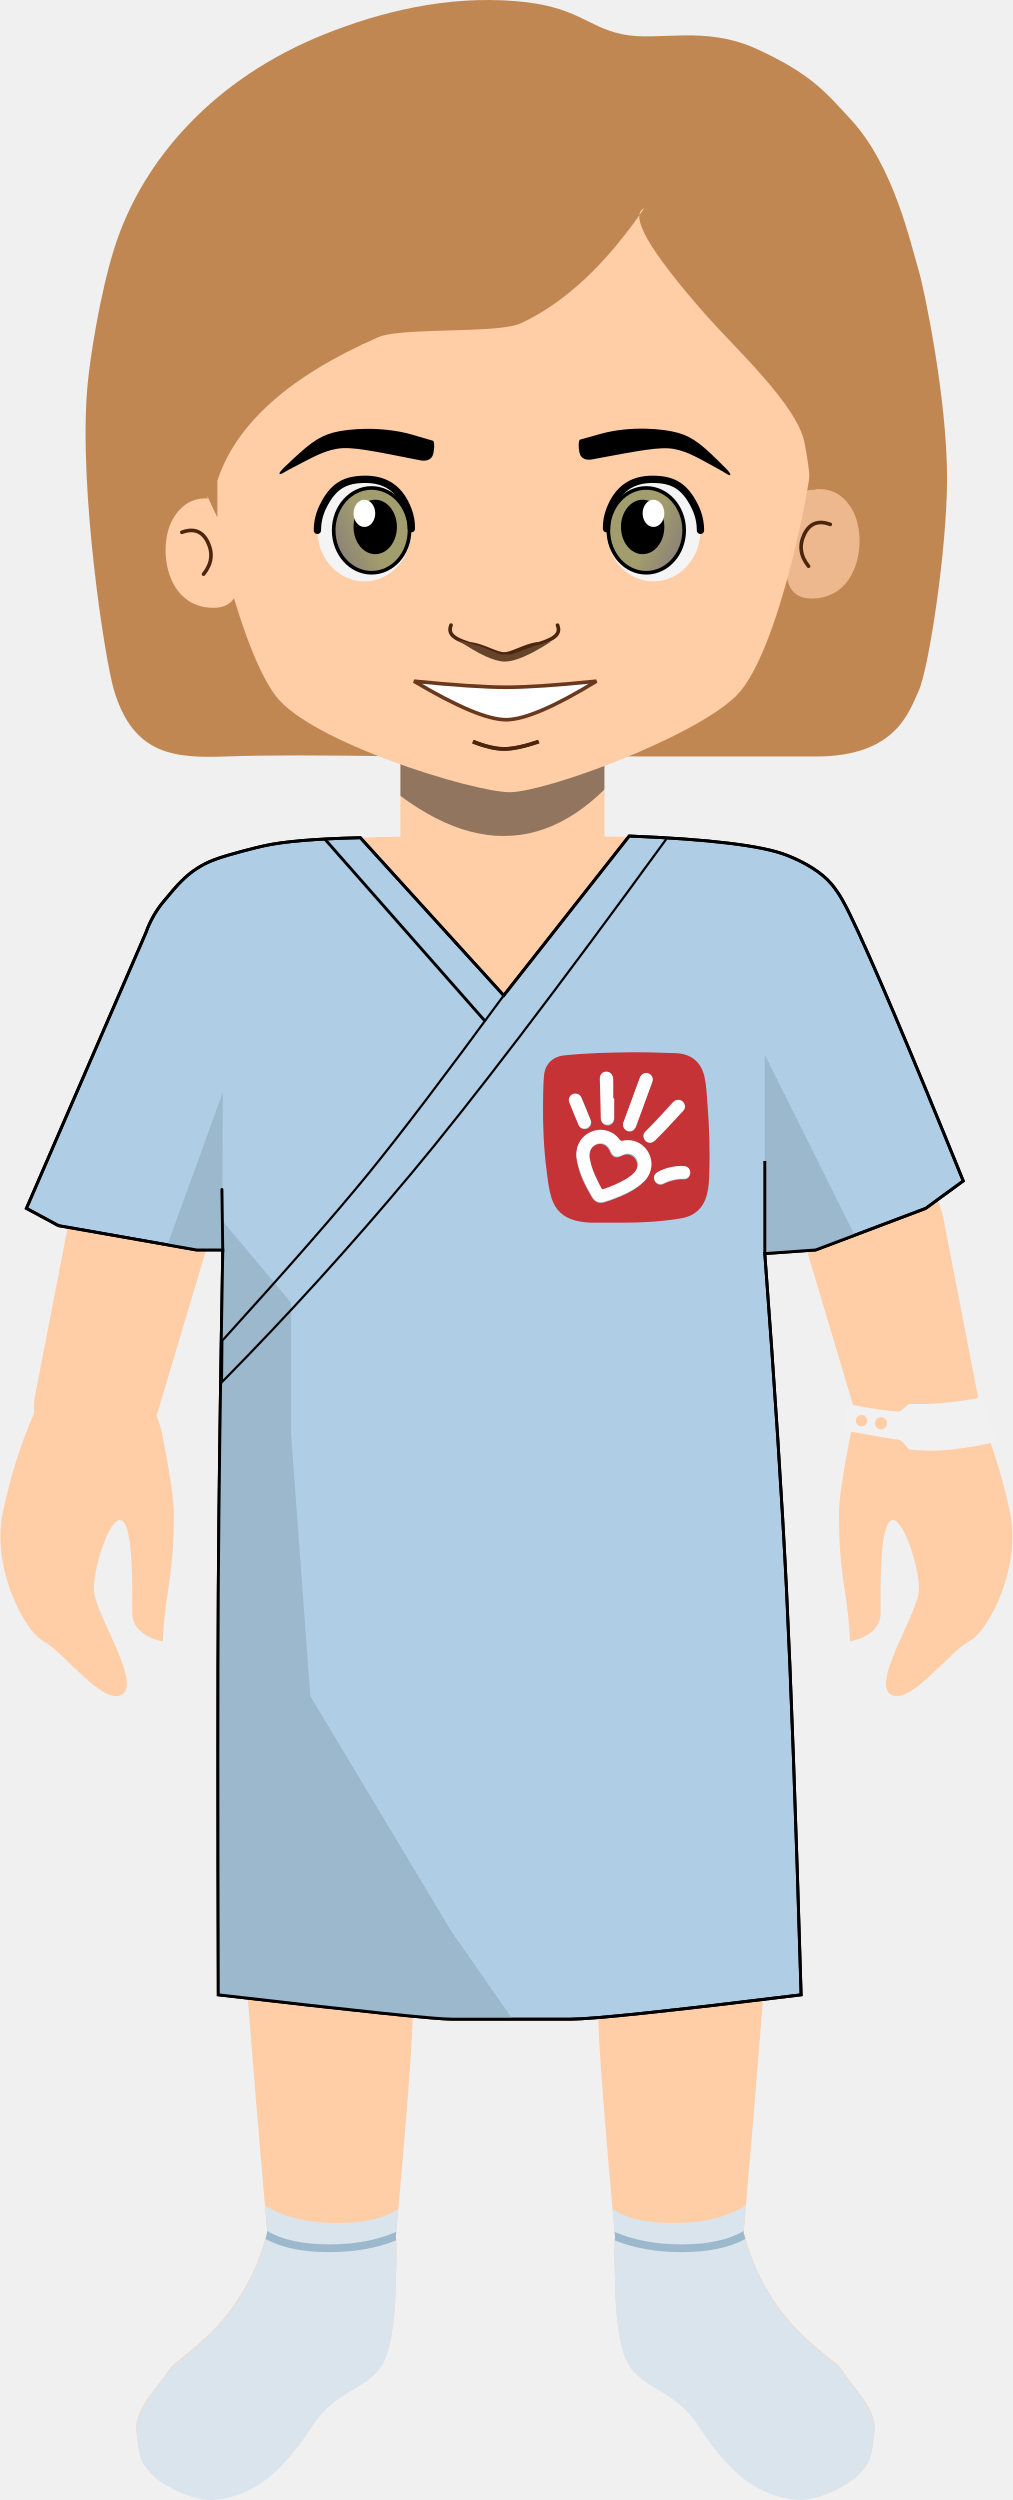
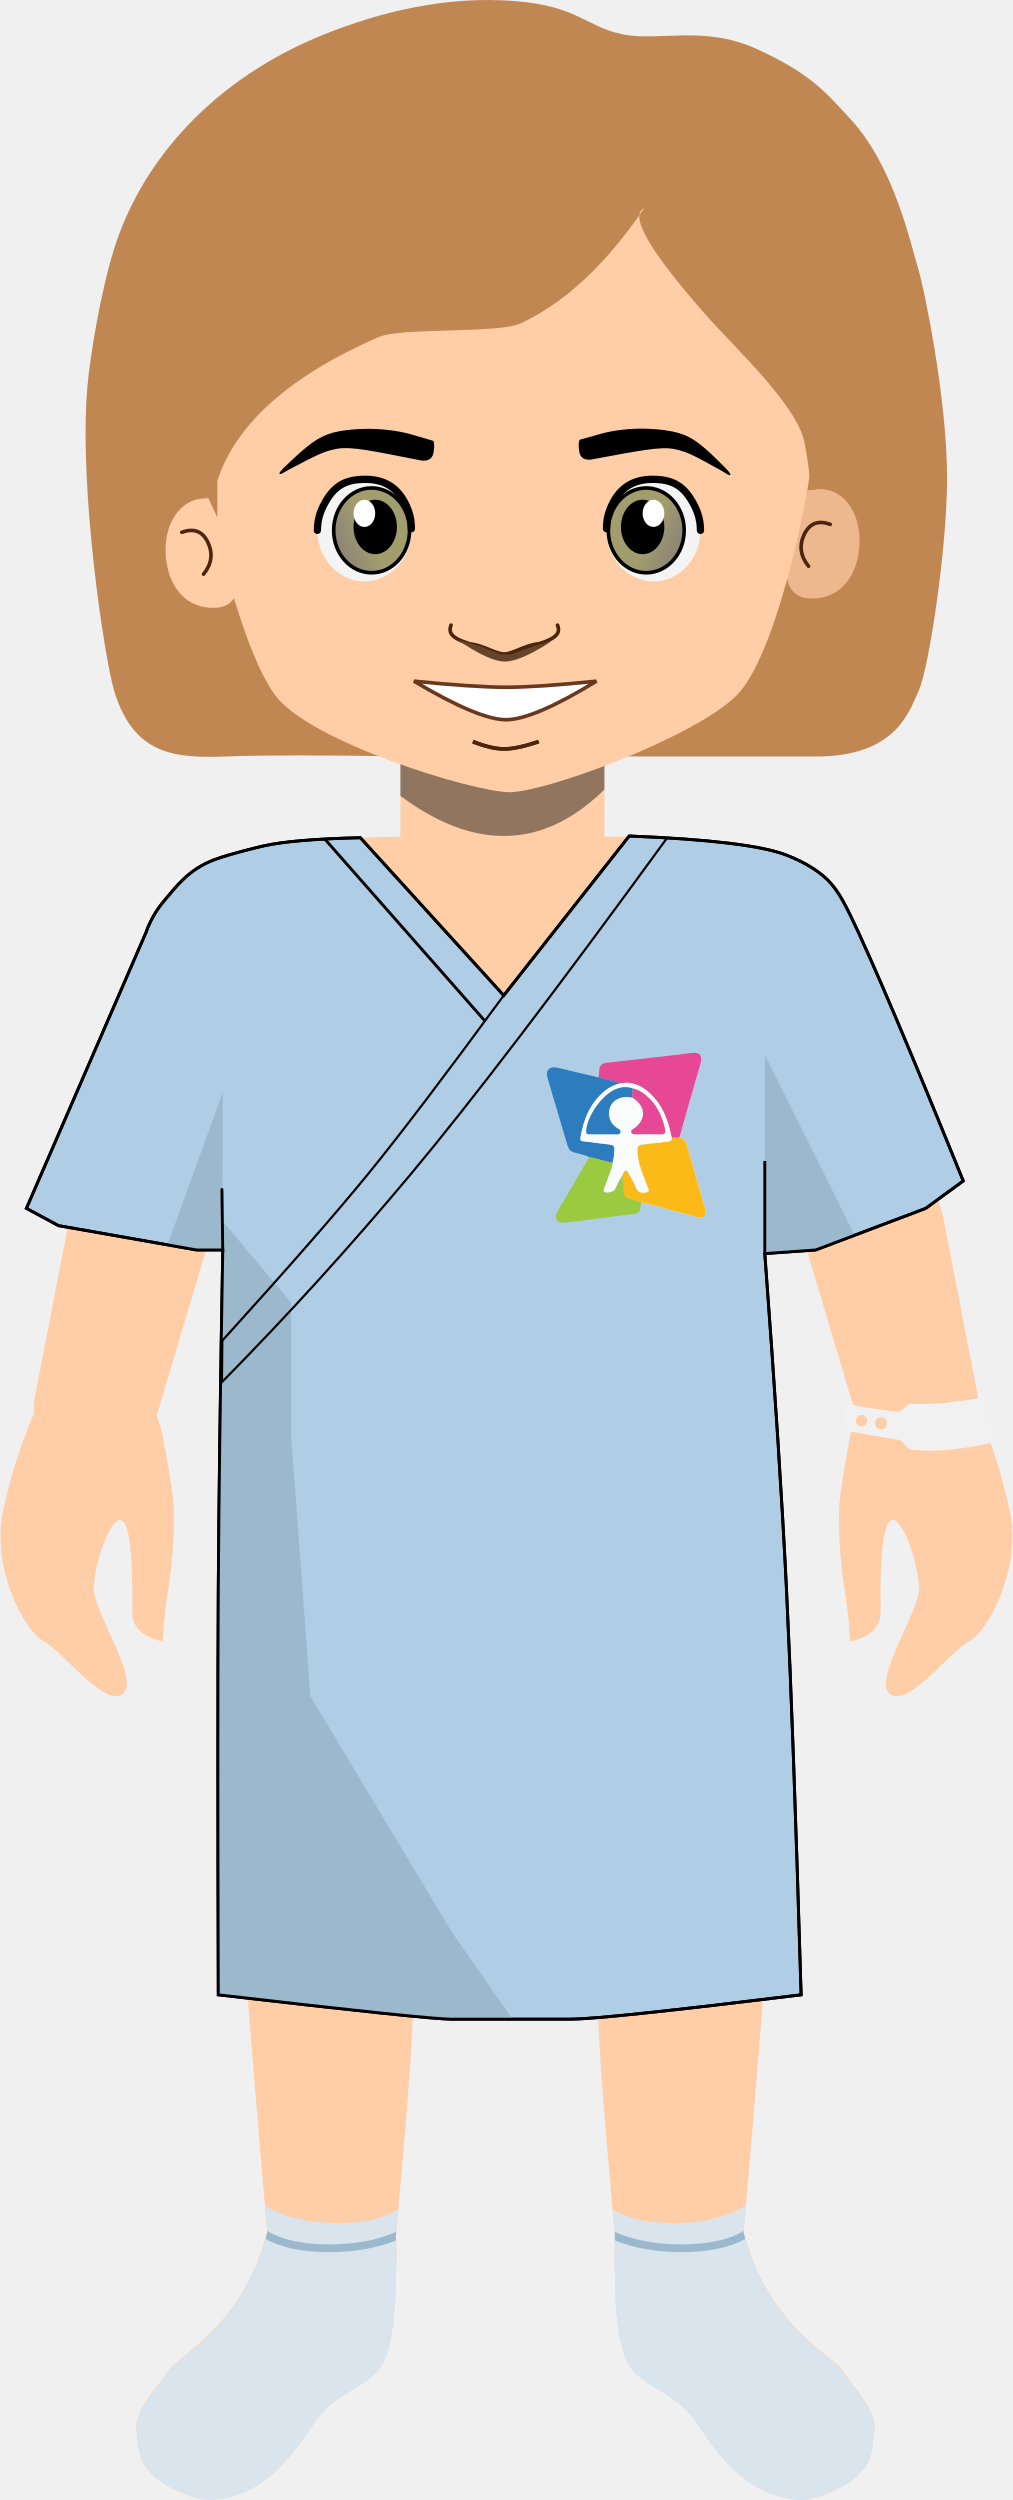
<svg xmlns="http://www.w3.org/2000/svg" xmlns:xlink="http://www.w3.org/1999/xlink" width="784px" height="1936px" viewBox="0 0 784 1936" version="1.1">
  <defs>
    <path d="M0,0 L157.973,0 L157.973,129.839 C130.214,155.295 103.682,168.023 78.377,168.023 C53.072,168.023 26.947,155.295 0,129.839 L0,0 Z" id="path-1" />
    <linearGradient x1="101.93%" y1="89.585%" x2="50%" y2="64.002%" id="linearGradient-3">
      <stop stop-color="#877A7A" offset="0%" />
      <stop stop-color="#A19D6D" offset="100%" />
    </linearGradient>
    <path d="M258.598,1.32 L369.627,123.476 L466.799,0 C529.049,2.471 569.665,7.405 588.648,14.8 C602.662,20.26 615.773,28.035 623.574,37.344 C629.986,44.995 634.569,54.231 638.003,61.294 C654.103,94.411 683.262,163.011 725.48,267.096 L696.412,288.343 L611.216,320.551 L571.809,323.364 C579.622,427.687 585.235,514.676 588.648,584.331 C592.061,653.987 595.822,758.334 599.932,897.372 C497.709,909.94 438.303,916.224 421.711,916.224 C396.824,916.224 347.592,916.224 329.122,916.224 C316.808,916.224 256.628,909.94 148.582,897.372 C148.167,757.511 148.167,653.164 148.582,584.331 C148.997,515.499 150.157,427.572 152.061,320.551 L131.656,320.551 L24.832,301.724 L0,288.343 L92.52,74.864 C95.786,65.645 100.529,57.377 106.751,50.059 C116.085,39.084 125.395,25.925 145.654,18.288 C157,14.011 179.881,8.51 183.676,7.658 C199.039,4.21 224.013,2.097 258.598,1.32 Z" id="path-4" />
    <path d="M152.061,198.556 L151.732,297.863 L205.001,361.47 L205.001,463.41 L219.867,666.08 L329.122,848.292 L376.482,916.224 L329.122,916.224 C316.808,916.224 256.628,909.94 148.582,897.372 C148.378,828.84 148.275,768.835 148.271,717.357 L148.271,711.096 C148.275,660.314 148.378,618.059 148.582,584.331 C148.997,515.499 150.157,427.572 152.061,320.551 L131.656,320.551 L109.217,316.596 L152.061,198.556 Z" id="path-6" />
    <path d="M571.809,169.339 L641.396,309.141 L611.216,320.551 L571.809,323.364 L571.809,169.339 Z" id="path-8" />
    <path d="M258.598,1.32 L369.627,123.476 L466.799,1.82651281e-13 C529.049,2.471 569.665,7.405 588.648,14.8 C602.662,20.26 615.773,28.035 623.574,37.344 C629.986,44.995 634.569,54.231 638.003,61.294 C654.103,94.411 683.262,163.011 725.48,267.096 L696.412,288.343 L611.216,320.551 L571.809,323.364 C579.622,427.687 585.235,514.676 588.648,584.331 C592.061,653.987 595.822,758.334 599.932,897.372 C497.709,909.94 438.303,916.224 421.711,916.224 C396.824,916.224 347.592,916.224 329.122,916.224 C316.808,916.224 256.628,909.94 148.582,897.372 C148.167,757.511 148.167,653.164 148.582,584.331 C148.997,515.499 150.157,427.572 152.061,320.551 L131.656,320.551 L24.832,301.724 L-4.564127e-14,288.343 L92.52,74.864 C95.786,65.645 100.529,57.377 106.751,50.059 C116.085,39.084 125.395,25.925 145.654,18.288 C157,14.011 179.881,8.51 183.676,7.658 C199.039,4.21 224.013,2.097 258.598,1.32 Z" id="path-10" />
  </defs>
  <g id="Teammates_Atlanta_Characters_Child2_BodyFull_Sensory_Hearing_Neutral" stroke="none" stroke-width="1" fill="none" fill-rule="evenodd">
    <g id="Child_6-Copy-2" transform="translate(-94, 0)">
      <g id="Body" transform="translate(94.3406, 0)">
        <g id="Neck" transform="translate(309.7419, 568.3304)">
          <mask id="mask-2" fill="white">
            <use xlink:href="#path-1" />
          </mask>
          <use id="Rectangle" fill="#FFCDA6" xlink:href="#path-1" />
          <path d="M-31.03,-33.871 L172.077,-33.871 L175.271,23.859 C145.821,60.676 114.078,79.084 80.042,79.084 C46.007,79.084 9.923,60.676 -28.209,23.859 L-31.03,-33.871 Z" id="Rectangle" fill="#000000" opacity="0.43" style="mix-blend-mode: multiply;" mask="url(#mask-2)" />
        </g>
        <g id="Head" transform="translate(65.93506, 0)">
          <g>
            <path d="M332.846,0.856 C279.062,-3.5 227.973,9.335 185.12,26.482 C99.92,60.574 43.797,123.373 22.114,192.683 C11.284,227.302 3.284,277.136 1.31,300.611 C-5.296,379.181 14.865,510.967 22.114,534.903 C37.31,585.076 69.255,587.339 110.214,585.773 C137.521,584.729 183.011,584.729 246.686,585.773 L299.937,216.332 L325.234,169.562 L458.772,236.768 L402.382,585.773 C488.314,585.834 542.756,585.853 565.709,585.831 C627.323,585.773 637.502,551.71 645.182,534.903 C652.863,518.096 667.139,425.461 667.139,370.169 C667.132,307.965 649.018,222.108 645.182,209.552 C639.167,189.865 626.358,129.351 593.019,92.997 C572.799,70.948 561.532,57.184 520.21,38.14 C478.888,19.095 443.818,32.468 415.406,26.482 C387.718,20.65 381.011,4.757 332.846,0.856 Z" id="Hair" fill="#C08752" />
            <g transform="translate(61.95958, 130.24)">
              <g id="Ear_L" transform="translate(0, 255.6916)">
                <path d="M41.255,1.273 C25.099,-2.636 13.127,2.458 5.337,16.556 C-6.347,37.703 -0.159,84.763 37.037,84.763 C61.834,84.763 63.24,56.933 41.255,1.273 Z" id="Path-2" fill="#FFCDA6" />
                <path d="M18.345,58.694 C12.02,50.844 10.909,42.626 15.014,34.039 C19.119,25.452 25.833,22.865 35.158,26.28" id="Path-8-Copy" stroke="#4C250F" stroke-width="2.822" stroke-linecap="round" transform="translate(23.87469, 41.75826) scale(-1, 1) translate(-23.87469, -41.75826) " />
              </g>
              <g id="Ear_R" transform="translate(480.6477, 248.4973)">
                <path d="M41.255,1.273 C25.099,-2.636 13.127,2.458 5.337,16.556 C-6.347,37.703 -0.159,84.763 37.037,84.763 C61.834,84.763 63.24,56.933 41.255,1.273 Z" id="Path-2-Copy" fill="#EDB88E" transform="translate(28.37628, 42.38165) scale(-1, 1) translate(-28.37628, -42.38165) " />
                <path d="M17.256,59.754 C10.931,51.904 9.821,43.686 13.926,35.099 C18.03,26.512 24.745,23.925 34.07,27.34" id="Path-8" stroke="#4C250F" stroke-width="2.822" stroke-linecap="round" />
              </g>
              <g transform="translate(25.61771, 0)" fill="#FFCDA6" id="Path">
                <path d="M2.228,233.716 C22.403,326.359 41.532,384.665 59.615,408.634 C86.739,444.587 212.93,483.252 240.809,483.252 C268.689,483.252 383.226,441.041 416.244,408.634 C449.261,376.227 476.302,237.539 476.302,209.543 C476.302,181.546 479.402,0 228.42,0 C61.099,0 -14.298,77.905 2.228,233.716 Z" />
              </g>
            </g>
            <path d="M102.038,400.777 L102.038,372.309 C116.388,328.225 157.944,291.157 226.707,261.106 C237.877,256.225 271.092,256.478 298.829,255.349 C315.533,254.669 330.25,253.487 336.971,250.382 C370.855,234.726 402.759,204.994 432.682,161.185 C420.774,166.511 436.2,193.566 478.962,242.352 C502.563,269.278 551.25,313.641 556.796,343.076 C560.952,365.132 561.821,377.167 559.401,379.181 L565.126,379.181 L593.019,316.023 L478.962,110.764 L165.809,83.927 L77.379,225.127 L66.288,324.236 L102.038,400.777 Z" id="BANGS" fill="#C08752" />
          </g>
          <g id="LowerLip" transform="translate(299.7978, 574.4051)" stroke="#4C250F" stroke-width="2.824">
            <path d="M0,0 C9.517,3.763 17.559,5.645 24.127,5.645 C30.695,5.645 39.596,3.763 50.829,0" id="Path-4" />
          </g>
          <g id="Expressions" transform="translate(140.354, 307.0543)">
            <g id="Expression_Neutral" transform="translate(5.593686, 13.80944)">
              <g id="Mouth" transform="translate(108.3644, 206.641)" stroke-width="2.822">
                <path d="M0,0 C31.626,3.134 55.394,4.701 71.302,4.701 C87.21,4.701 110.537,3.134 141.283,0 C108.734,19.901 85.407,29.851 71.302,29.851 C57.197,29.851 33.43,19.901 0,0 Z" id="Path-3" stroke="#69381D" fill="#FFFFFF" />
                <g id="Path-11" transform="translate(45.91345, 46.78303)" stroke="#4C250F">
                  <path d="M0,0 C9.507,3.763 17.541,5.644 24.102,5.644 C30.664,5.644 39.555,3.763 50.777,0" id="Path-4" />
                </g>
              </g>
              <g id="Eyes" transform="translate(33.57516, 50.3286)">
                <g id="Eye_R" transform="translate(223.8758, 0)">
                  <g id="Group-2">
                    <ellipse id="Oval" fill="#F4F4F4" cx="36.38" cy="39.516" rx="36.38" ry="39.516" />
                    <ellipse id="Oval" stroke="#000000" stroke-width="2.826" fill="url(#linearGradient-3)" cx="30.783" cy="39.516" rx="29.37" ry="32.834" />
                    <ellipse id="Oval" fill="#000000" cx="27.984" cy="36.882" rx="16.791" ry="21.075" />
                    <ellipse id="Oval" fill="#FFFFFF" cx="36.38" cy="26.344" rx="8.395" ry="10.538" />
                  </g>
                  <path d="M0.007,38.221 C-0.085,33.301 0.74,28.519 2.482,23.873 C8.635,7.456 19.717,0 35.552,0 C51.387,0 60.513,5.025 68.421,21.017 C71.314,26.866 72.76,33.032 72.76,39.516" id="Path-17" stroke="#000000" stroke-width="5.652" stroke-linecap="round" />
                </g>
                <g id="Eye_L" transform="translate(36.37982, 39.51629) scale(-1, 1) translate(-36.37982, -39.51629) ">
                  <g id="Group-2">
                    <ellipse id="Oval" fill="#F4F4F4" cx="36.38" cy="39.516" rx="36.38" ry="39.516" />
                    <ellipse id="Oval" stroke="#000000" stroke-width="2.826" fill="url(#linearGradient-3)" cx="30.783" cy="39.516" rx="29.37" ry="32.834" />
                    <ellipse id="Oval" fill="#000000" cx="27.984" cy="36.882" rx="16.791" ry="21.075" />
                    <ellipse id="Oval" fill="#FFFFFF" cx="36.38" cy="26.344" rx="8.395" ry="10.538" />
                  </g>
                  <path d="M0.007,38.221 C-0.085,33.301 0.74,28.519 2.482,23.873 C8.635,7.456 19.717,0 35.552,0 C51.387,0 60.513,5.025 68.421,21.017 C71.314,26.866 72.76,33.032 72.76,39.516" id="Path-17" stroke="#000000" stroke-width="5.652" stroke-linecap="round" />
                </g>
              </g>
              <g id="Eyebrows" fill="#000000">
                <g id="Brow-L" transform="translate(62.9978, 28.13665) rotate(-10) translate(-62.9978, -28.13665) translate(2.024305, 11.13663)">
                  <path d="M0.234,19.991 C-0.347,21.899 0.155,24.958 1.742,29.167 C4.123,35.481 9.899,34.208 12.916,33.04 C47.278,19.736 63.42,13.084 74.724,13.084 C86.322,13.084 94.531,16.364 115.054,22.78 C117.849,23.653 120.922,25.33 121.797,24.616 C122.672,23.901 119.538,21.54 117.223,19.991 C96.728,6.281 87.951,1.328 75.433,0.224 C62.915,-0.88 37.603,1.963 16.779,11.82 C14.999,12.663 9.484,15.386 0.234,19.991 Z" id="Path-5-Copy-3" transform="translate(60.9735, 17.00002) scale(-1, 1) translate(-60.9735, -17.00002) " />
                </g>
                <g id="Brow-R" transform="translate(295.8966, 28.13665) rotate(11) translate(-295.8966, -28.13665) translate(235.9226, 11.13663)">
                  <path d="M0.23,19.991 C-0.342,21.899 0.153,24.958 1.714,29.167 C4.055,35.481 9.737,34.208 12.704,33.04 C46.502,19.736 62.38,13.084 73.499,13.084 C84.906,13.084 92.982,16.364 113.168,22.78 C115.917,23.653 118.94,25.33 119.8,24.616 C120.661,23.901 117.579,21.54 115.301,19.991 C95.142,6.281 86.509,1.328 74.196,0.224 C61.883,-0.88 36.987,1.963 16.504,11.82 C14.753,12.663 9.328,15.386 0.23,19.991 Z" id="Path-5-Copy-3" />
                </g>
              </g>
            </g>
          </g>
          <g id="Nose" transform="translate(282.2654, 484.096)">
            <path d="M0.755,0 C-2.471,7.903 4.762,11.622 20.149,15.932 C25.312,17.378 32.59,22.379 40.519,22.577 C47.808,22.76 57.69,15.795 67.163,14.671" id="Path-6" stroke="#4C250F" stroke-width="2.826" stroke-linecap="round" />
            <path d="M17.547,0 C14.314,7.903 21.564,11.622 36.985,15.932 C42.159,17.378 49.453,22.378 57.4,22.577 C64.705,22.76 74.459,15.915 83.953,14.791" id="Path-6-Copy" stroke="#4C250F" stroke-width="2.826" stroke-linecap="round" transform="translate(50.37205, 11.29037) scale(-1, 1) translate(-50.37205, -11.29037) " />
            <path d="M5.597,11.29 C22.122,22.581 34.379,28.226 42.366,28.226 C50.352,28.226 62.349,23.025 78.357,12.624 L65.586,15.98 L47.249,22.697 L39.266,22.697 L22.145,15.98 L5.597,11.29 Z" id="Path-9" fill="#664429" />
          </g>
        </g>
        <g transform="translate(0, 647.3626)">
          <g transform="translate(138.1371, 0)" fill="#FFCDA6" id="Combined-Shape">
            <path d="M258.581,0 C353.697,0.078 377.976,1.421 402.311,3.551 L404.101,3.709 C408.58,4.107 413.121,4.532 418.162,4.979 C452.107,7.994 474.213,14.761 485.346,20.896 C520.119,40.06 511.226,92.832 491.677,138.931 C472.128,185.029 454.546,185.029 454.546,210.364 L454.546,376.52 C454.546,407.33 458.295,471.477 465.793,568.96 L466.021,571.924 C467.79,594.843 452.061,615.434 429.483,619.754 C350.95,634.78 293.982,642.844 258.579,643.944 L258.581,644.073 L258.303,644.074 C257.051,644.074 255.766,644.064 254.448,644.042 C253.127,644.064 251.843,644.074 250.591,644.074 L250.313,644.073 L250.315,643.944 C214.912,642.844 157.944,634.78 79.411,619.754 C56.833,615.434 41.103,594.843 42.872,571.924 L43.101,568.96 C50.598,471.477 54.347,407.33 54.347,376.52 L54.347,210.364 C54.347,185.029 36.766,185.029 17.217,138.931 C-2.333,92.832 -11.225,40.06 23.548,20.896 C34.681,14.761 56.787,7.994 90.732,4.979 C123.878,2.035 135.39,0.093 250.306,0.004 L258.581,0 Z" />
          </g>
          <g id="Leg-R" transform="translate(422.125, 406.4536)" fill="#FFCDA6">
            <path d="M170.757,31.954 C172.945,52.887 187.525,164.701 186.593,195.717 C184.585,262.573 179.068,354.994 170.044,472.981 C169.777,457.913 161.758,509.823 115.008,509.823 C83.287,509.823 60.342,491.505 46.172,454.871 L46.524,455.771 L46.564,455.592 C48.288,447.854 49.409,440.275 48.148,428.121 C46.146,408.829 41.35,373.598 33.76,322.43 L0.474,93.64 C-2.772,71.335 10.927,50.052 32.574,43.77 L129.999,15.493 C137.043,13.446 143.484,9.716 148.76,4.62 C160.35,-6.56 167.682,2.551 170.757,31.954 Z" id="Combined-Shape" />
            <path d="M117.025,406.493 C163.839,406.493 169.864,454.465 170.046,472.967 C165.133,537.19 159.181,608.993 152.19,688.373 C150.341,709.362 134.223,726.283 113.348,729.149 L104.194,730.406 C80.458,733.665 58.574,717.065 55.315,693.329 C55.23,692.711 55.158,692.09 55.1,691.469 C45.468,588.504 40.652,525.027 40.652,501.036 C40.652,475.285 44.798,464.531 47.134,452.912 C62.656,421.966 85.953,406.493 117.025,406.493 Z" id="Combined-Shape" />
            <path d="M49.765,729.397 C51.436,744.159 57.779,774.23 66.317,786.386 C79.906,805.736 105.126,802.241 126.702,828.09 C161.832,870.179 186.479,875.617 206.985,875.792 C227.49,875.966 249.554,856.692 252.366,853.206 C262.519,840.624 262.74,837.907 262.562,815.615 C262.428,798.769 240.676,783.271 233.363,773.879 C228.316,767.399 225.728,767.899 206.018,754.56 C176.433,734.537 155.164,707.246 142.211,672.685 C141.529,670.866 138.916,630.557 83.659,642.188 C57.042,647.79 45.629,671.169 44.913,689.884 C44.511,700.404 49.14,723.883 49.765,729.397 Z" id="Path-9-Copy-2" transform="translate(153.7415, 757.9382) rotate(7) translate(-153.7415, -757.9382) " />
          </g>
          <g id="Leg-L" transform="translate(221.9354, 850.5455) scale(-1, 1) translate(-221.9354, -850.5455) translate(83.86837, 406.4536)" fill="#FFCDA6">
            <path d="M170.757,31.954 C172.945,52.887 187.525,164.701 186.593,195.717 C184.585,262.573 179.068,354.994 170.044,472.981 C169.777,457.913 161.758,509.823 115.008,509.823 C83.287,509.823 60.342,491.505 46.172,454.871 L46.524,455.771 L46.564,455.592 C48.288,447.854 49.409,440.275 48.148,428.121 C46.146,408.829 41.35,373.598 33.76,322.43 L0.474,93.64 C-2.772,71.335 10.927,50.052 32.574,43.77 L129.999,15.493 C137.043,13.446 143.484,9.716 148.76,4.62 C160.35,-6.56 167.682,2.551 170.757,31.954 Z" id="Combined-Shape" />
            <path d="M117.025,406.493 C163.839,406.493 169.864,454.465 170.046,472.967 C165.133,537.19 159.181,608.993 152.19,688.373 C150.341,709.362 134.223,726.283 113.348,729.149 L104.194,730.406 C80.458,733.665 58.574,717.065 55.315,693.329 C55.23,692.711 55.158,692.09 55.1,691.469 C45.468,588.504 40.652,525.027 40.652,501.036 C40.652,475.285 44.798,464.531 47.134,452.912 C62.656,421.966 85.953,406.493 117.025,406.493 Z" id="Combined-Shape" />
            <path d="M49.765,729.397 C51.436,744.159 57.779,774.23 66.317,786.386 C79.906,805.736 105.126,802.241 126.702,828.09 C161.832,870.179 186.479,875.617 206.985,875.792 C227.49,875.966 249.554,856.692 252.366,853.206 C262.519,840.624 262.74,837.907 262.562,815.615 C262.428,798.769 240.676,783.271 233.363,773.879 C228.316,767.399 225.728,767.899 206.018,754.56 C176.433,734.537 155.164,707.246 142.211,672.685 C141.529,670.866 138.916,630.557 83.659,642.188 C57.042,647.79 45.629,671.169 44.913,689.884 C44.511,700.404 49.14,723.883 49.765,729.397 Z" id="Path-9-Copy-2" transform="translate(153.7415, 757.9382) rotate(7) translate(-153.7415, -757.9382) " />
          </g>
          <g id="Sock_Green" transform="translate(105.1493, 1060.522)">
            <g id="Sock-L" transform="translate(101.4951, 114.0131) scale(-1, 1) translate(-101.4951, -114.0131) translate(0, 0)">
              <path d="M101.525,21.065 C110.409,55.687 127.96,84.429 154.177,107.29 C162.069,114.172 166.998,117.991 170.403,120.711 L170.858,121.075 C172.567,122.446 173.877,123.541 174.995,124.641 L175.282,124.928 C176.65,126.318 177.74,127.754 178.963,129.797 C185.078,140.01 204.779,158.044 202.859,174.779 C200.319,196.927 199.769,199.596 188.158,210.847 C184.942,213.964 160.693,230.405 140.362,227.734 C120.031,225.061 96.23,216.66 66.491,170.604 C48.226,142.319 22.769,142.714 11.639,121.854 C4.646,108.748 2.015,78.128 2.155,63.273 C2.181,60.499 1.761,53.145 1.544,45.185 L1.515,44.071 C1.341,36.959 1.351,29.514 2.001,24.523 C1.307,17.022 0.64,9.745 0,2.693 C10.75,10.006 26.393,13.661 46.931,13.661 C69.853,13.661 88.662,9.107 103.36,4.41178231e-05 C102.756,6.96 102.145,13.981 101.525,21.065 Z" id="Combined-Shape" fill="#DAE4EC" />
              <path d="M101.525,21.065 C101.949,22.716 102.392,24.354 102.855,25.978 C90.445,32.798 73.982,36.171 53.485,36.171 C34.053,36.171 16.799,33.14 1.739,27.061 C1.812,26.161 1.899,25.311 2.001,24.523 C1.877,23.177 1.753,21.839 1.63,20.507 C16.48,26.944 33.757,30.17 53.485,30.17 C74.031,30.17 90.075,26.671 101.64,19.76 C101.601,20.193 101.563,20.629 101.525,21.065 Z" id="Combined-Shape" fill="#9CB8CC" fill-rule="nonzero" />
            </g>
            <g id="Sock-R" transform="translate(368.8287, 0)">
              <path d="M101.525,21.065 C110.409,55.687 127.96,84.429 154.177,107.29 C162.069,114.172 166.998,117.991 170.403,120.711 L170.858,121.075 C172.567,122.446 173.877,123.541 174.995,124.641 L175.282,124.928 C176.65,126.318 177.74,127.754 178.963,129.797 C185.078,140.01 204.779,158.044 202.859,174.779 C200.319,196.927 199.769,199.596 188.158,210.847 C184.942,213.964 160.693,230.405 140.362,227.734 C120.031,225.061 96.23,216.66 66.491,170.604 C48.226,142.319 22.769,142.714 11.639,121.854 C4.646,108.748 2.015,78.128 2.155,63.273 C2.181,60.499 1.761,53.145 1.544,45.185 L1.515,44.071 C1.341,36.959 1.351,29.514 2.001,24.523 C1.307,17.022 0.64,9.745 0,2.693 C10.75,10.006 26.393,13.661 46.931,13.661 C69.853,13.661 88.662,9.107 103.36,4.41178235e-05 C102.756,6.96 102.145,13.981 101.525,21.065 Z" id="Combined-Shape" fill="#DAE4EC" />
              <path d="M101.525,21.065 C101.949,22.716 102.392,24.354 102.855,25.978 C90.445,32.798 73.982,36.171 53.485,36.171 C34.053,36.171 16.799,33.14 1.739,27.061 C1.812,26.161 1.899,25.311 2.001,24.523 C1.877,23.177 1.753,21.839 1.63,20.507 C16.48,26.944 33.757,30.17 53.485,30.17 C74.031,30.17 90.075,26.671 101.64,19.76 C101.601,20.193 101.563,20.629 101.525,21.065 Z" id="Combined-Shape" fill="#9CB8CC" fill-rule="nonzero" />
            </g>
          </g>
          <g id="Arm_R" transform="translate(532.5646, 4.639196)">
            <g id="UpperArm" transform="translate(-0, 0)" fill="#FFCDA6">
              <path d="M64.056,49.985 C75.589,21.631 80.094,0.626 128.354,11.703 C142.664,14.988 153.778,28.565 161.697,52.434 L161.697,52.434 L159.592,303.573 C159.383,328.512 138.996,348.56 114.057,348.351 C112.196,348.336 110.339,348.205 108.494,347.96 L90.546,345.579 C67.828,342.564 50.97,323.011 51.334,300.096 L53.751,147.721 L53.751,147.721 C52.932,101.467 56.367,68.889 64.056,49.985 Z" id="Rectangle" transform="translate(106.1964, 181.6886) rotate(-18) translate(-106.1964, -181.6886) " />
            </g>
            <g id="LowerArm" transform="translate(77.69978, 243.6701)" fill="#FFCDA6">
              <path d="M69.924,12.136 L88.287,11.325 C113.203,10.223 134.294,29.529 135.395,54.445 C135.436,55.378 135.449,56.312 135.432,57.246 L132.911,198.223 C132.474,222.648 112.319,242.094 87.894,241.657 C87.505,241.65 87.117,241.638 86.728,241.621 L81.16,241.374 C58.418,240.367 39.981,222.59 38.146,199.9 L26.907,60.89 C24.896,36.031 43.419,14.249 68.279,12.239 C68.826,12.195 69.375,12.16 69.924,12.136 Z" id="Rectangle-Copy-3" transform="translate(79.71142, 126.4169) rotate(-12) translate(-79.71142, -126.4169) " />
            </g>
            <g id="Hand" transform="translate(116.8256, 412.8584)" fill="#FFCDA6">
              <path d="M8.504,48.17 C2.835,77.531 0,96.815 0,106.021 C0,119.83 0,138.055 4.252,165.383 C8.504,192.712 8.504,206.227 8.504,206.227 C8.504,206.227 32.214,202.723 32.214,184.053 C32.214,165.383 31.282,119.978 39.656,113 C48.031,106.021 61.95,146.714 61.95,165.383 C61.95,184.053 25.43,236.61 39.656,247.021 C53.883,257.432 85.229,214.362 100.713,206.227 C116.198,198.092 141.411,148.483 132.358,106.021 C126.323,77.713 118.174,52.017 107.912,28.932 C98.168,6.477 80.48,-2.907 54.847,0.78 C29.214,4.467 13.766,20.264 8.504,48.17 Z" id="Path-7" />
            </g>
            <g id="HospitalBracelet" transform="translate(121.0202, 430.0552)" fill="#F1F1F1">
              <path d="M107.096,0 L117.228,34.562 C95.748,39.436 77.875,41.693 63.607,41.333 C59.911,41.24 55.72,40.982 51.034,40.56 C48.637,40.344 45.628,33.37 42.005,32.902 C35.417,32.052 21.415,29.658 0,25.72 L1.732,5.124 C20.251,8.651 33.675,10.641 42.005,11.093 C42.958,11.145 44.475,9.876 46.027,8.495 L46.85,7.761 C48.398,6.378 49.89,5.096 50.797,5.124 C53.099,5.195 55.332,5.23 57.497,5.23 C72.689,5.23 89.223,3.487 107.096,0 Z M28.327,15.443 C25.755,15.443 23.67,17.536 23.67,20.117 C23.67,22.699 25.755,24.792 28.327,24.792 C30.9,24.792 32.985,22.699 32.985,20.117 C32.985,17.536 30.9,15.443 28.327,15.443 Z M13.248,13.656 C10.809,13.656 8.832,15.634 8.832,18.074 C8.832,20.515 10.809,22.493 13.248,22.493 C15.687,22.493 17.664,20.515 17.664,18.074 C17.664,15.634 15.687,13.656 13.248,13.656 Z" id="Combined-Shape" />
            </g>
          </g>
          <g id="Arm_L" transform="translate(125.5474, 335.3856) scale(-1, 1) translate(-125.5474, -335.3856) translate(0, 4.639196)" fill="#FFCDA6">
            <g id="UpperArm">
              <path d="M64.056,49.985 C75.589,21.631 80.094,0.626 128.354,11.703 C142.664,14.988 153.778,28.565 161.697,52.434 L161.697,52.434 L159.592,303.573 C159.383,328.512 138.996,348.56 114.057,348.351 C112.196,348.336 110.339,348.205 108.494,347.96 L90.546,345.579 C67.828,342.564 50.97,323.011 51.334,300.096 L53.751,147.721 L53.751,147.721 C52.932,101.467 56.367,68.889 64.056,49.985 Z" id="Rectangle" transform="translate(106.1964, 181.6886) rotate(-18) translate(-106.1964, -181.6886) " />
            </g>
            <g id="LowerArm" transform="translate(77.69978, 243.6701)">
              <path d="M69.924,12.136 L88.287,11.325 C113.203,10.223 134.294,29.529 135.395,54.445 C135.436,55.378 135.449,56.312 135.432,57.246 L132.911,198.223 C132.474,222.648 112.319,242.094 87.894,241.657 C87.505,241.65 87.117,241.638 86.728,241.621 L81.16,241.374 C58.418,240.367 39.981,222.59 38.146,199.9 L26.907,60.89 C24.896,36.031 43.419,14.249 68.279,12.239 C68.826,12.195 69.375,12.16 69.924,12.136 Z" id="Rectangle-Copy-3" transform="translate(79.71142, 126.4169) rotate(-12) translate(-79.71142, -126.4169) " />
            </g>
            <g id="Hand" transform="translate(116.8256, 412.8584)">
              <path d="M8.504,48.17 C2.835,77.531 0,96.815 0,106.021 C0,119.83 0,138.055 4.252,165.383 C8.504,192.712 8.504,206.227 8.504,206.227 C8.504,206.227 32.214,202.723 32.214,184.053 C32.214,165.383 31.282,119.978 39.656,113 C48.031,106.021 61.95,146.714 61.95,165.383 C61.95,184.053 25.43,236.61 39.656,247.021 C53.883,257.432 85.229,214.362 100.713,206.227 C116.198,198.092 141.411,148.483 132.358,106.021 C126.323,77.713 118.174,52.017 107.912,28.932 C98.168,6.477 80.48,-2.907 54.847,0.78 C29.214,4.467 13.766,20.264 8.504,48.17 Z" id="Path-7" />
            </g>
          </g>
        </g>
      </g>
      <g id="Gown_Blue" transform="translate(114.4538, 647.4145)">
        <mask id="mask-5" fill="white">
          <use xlink:href="#path-4" />
        </mask>
        <use id="Path-5" stroke="#000000" stroke-width="2.258" fill="#AFCEE5" xlink:href="#path-4" />
        <mask id="mask-7" fill="white">
          <use xlink:href="#path-6" />
        </mask>
        <use id="Combined-Shape" fill="#9CB8CC" xlink:href="#path-6" />
        <mask id="mask-9" fill="white">
          <use xlink:href="#path-8" />
        </mask>
        <use id="Combined-Shape" fill="#9CB8CC" xlink:href="#path-8" />
        <mask id="mask-11" fill="white">
          <use xlink:href="#path-10" />
        </mask>
        <use id="Path-5" stroke="#000000" stroke-width="2.258" xlink:href="#path-10" />
        <g id="Group-5" mask="url(#mask-11)" stroke="#000000">
          <g transform="translate(151.4027, 2.261086)">
            <path d="M344.179,0 C259.144,116.912 193.268,203.325 146.553,259.237 C99.838,315.149 50.987,368.956 0,420.657 L0.329,388.487 C51.133,332.443 88.814,289.359 113.372,259.237 C137.93,229.114 172.88,183.107 218.224,121.215" id="Path-62" stroke-width="1.693" />
            <line x1="204.096" y1="141.444" x2="79.571" y2="1.25627133e-13" id="Path-63" stroke-width="2.258" />
          </g>
        </g>
        <g id="Group-16" mask="url(#mask-11)" stroke="#000000" stroke-width="2.258">
          <g transform="translate(143.5978, 251.6451)">
            <line x1="428.211" y1="71.719" x2="428.211" y2="0" id="Path-60" />
            <line x1="8.463" y1="70.34" x2="7.805" y2="22.095" id="Path-61" stroke-linecap="round" />
          </g>
        </g>
        <g id="Teammates_Logo_7" mask="url(#mask-11)">
-           <g transform="translate(400.0401, 167.4619)" id="PhoenixChildren's">
-             <path d="M69.739,0.002 C80.794,-0.031 91.837,0.309 102.88,0.713 C114.729,1.146 122.563,7.538 125.079,19.154 C126.701,26.64 126.906,34.293 127.507,41.888 C128.881,59.278 129.318,76.709 128.771,94.149 C128.599,99.667 128.326,105.184 126.843,110.58 C124.004,120.908 117.376,126.83 106.812,128.621 C92.98,130.964 79.038,131.834 65.042,131.956 C56.226,132.036 47.409,131.986 38.588,131.969 C33.955,131.956 29.377,131.435 24.891,130.257 C15.633,127.822 9.492,122.094 6.61,112.914 C4.544,106.332 3.821,99.499 2.926,92.711 C0.654,75.397 -0.14,57.991 0.02,40.543 C0.087,33.124 0.163,25.702 0.755,18.3 C1.473,9.275 7.366,3.392 16.313,2.437 C34.073,0.536 51.899,0.204 69.739,0.002 Z M44.229,60.375 C43.318,60.468 42.188,60.485 41.1,60.712 C30.154,63.012 24.092,72.458 26.159,83.892 C28.045,94.322 32.695,103.607 38.042,112.594 C40.168,116.169 43.587,117.426 47.581,116.198 C50.249,115.378 52.903,114.483 55.503,113.461 C63.728,110.227 71.73,106.614 78.16,100.251 C84.041,94.435 85.461,85.751 81.596,78.45 C77.627,70.956 69.684,67.125 61.548,68.904 C60.3,69.177 59.7,68.849 58.99,67.886 C55.386,63.012 50.48,60.59 44.234,60.375 L44.229,60.375 Z M62.056,55.821 C61.922,58.559 63.669,60.834 66.034,61.313 C68.646,61.843 70.94,60.439 71.998,57.541 C76.157,46.136 80.29,34.722 84.423,23.309 C85.301,20.891 84.398,18.418 82.226,17.16 C79.4,15.525 76.161,16.803 74.876,20.277 C70.65,31.732 66.508,43.217 62.342,54.694 C62.178,55.148 62.102,55.636 62.056,55.825 L62.056,55.821 Z M104.934,36.762 C102.708,36.775 101.435,37.679 100.305,38.903 C93.299,46.498 86.486,54.273 79.106,61.524 C77.43,63.168 77.278,65.523 78.459,67.516 C80.294,70.612 83.886,70.919 86.788,68.013 C90.539,64.261 94.164,60.375 97.789,56.498 C101.317,52.722 104.808,48.911 108.248,45.059 C109.676,43.461 109.979,41.535 109,39.592 C108.084,37.767 106.522,36.812 104.934,36.762 Z M55.188,36.203 C54.945,36.203 54.697,36.203 54.453,36.203 C54.453,31.173 54.516,26.139 54.432,21.109 C54.373,17.703 52.126,15.436 49.165,15.533 C46.262,15.625 44.339,17.863 44.402,21.261 C44.486,25.941 44.691,30.622 44.801,35.303 C44.931,40.753 45.002,46.207 45.137,51.658 C45.195,54.034 46.43,55.724 48.531,56.427 C50.614,57.12 52.382,56.553 53.844,54.972 C55.02,53.697 55.192,52.103 55.192,50.467 C55.192,45.715 55.192,40.959 55.192,36.207 L55.188,36.203 Z M106.933,88.3 C100.498,88.581 94.353,89.99 88.704,93.199 C86.2,94.62 85.352,97.467 86.633,99.86 C87.935,102.291 90.745,103.309 93.282,102.022 C98.314,99.465 103.594,98.233 109.239,98.363 C111.562,98.418 113.116,97.055 113.831,94.776 C114.393,92.968 113.705,90.688 112.155,89.511 C110.613,88.337 108.782,88.27 106.938,88.304 L106.933,88.3 Z M37.353,54.273 C37.32,54.029 37.349,53.58 37.194,53.205 C34.736,47.128 32.355,41.018 29.738,35.013 C28.705,32.641 25.596,31.825 23.236,32.889 C21.127,33.839 19.758,36.611 20.648,38.903 C22.996,44.95 25.458,50.951 28.028,56.906 C28.919,58.971 31.41,59.883 33.522,59.345 C35.778,58.769 37.366,56.742 37.353,54.273 L37.353,54.273 Z" id="Shape" fill="#C53337" fill-rule="nonzero" />
-             <path d="M44.476,60 C50.722,60.218 55.628,62.624 59.232,67.473 C59.946,68.432 60.547,68.758 61.79,68.486 C69.926,66.716 77.869,70.528 81.838,77.985 C85.703,85.249 84.283,93.89 78.403,99.677 C71.972,106.004 63.97,109.599 55.746,112.821 C53.15,113.837 50.495,114.729 47.824,115.545 C43.834,116.767 40.41,115.515 38.285,111.959 C32.938,103.016 28.288,93.777 26.402,83.4 C24.331,72.022 30.397,62.624 41.343,60.335 C42.431,60.109 43.561,60.092 44.472,60 L44.476,60 Z M36.357,79.391 C36.374,79.554 36.424,80.32 36.542,81.069 C37.865,89.459 41.713,96.865 45.665,104.23 C46.228,105.28 46.98,104.996 47.799,104.719 C52.486,103.113 57.098,101.309 61.496,99.02 C65.213,97.083 68.88,95.024 71.674,91.806 C74.198,88.898 74.269,84.684 71.959,81.596 C69.758,78.654 66.121,77.646 62.622,79.027 C61.778,79.362 60.963,79.755 60.123,80.102 C57.136,81.341 54.561,80.45 53.049,77.633 C52.558,76.717 52.188,75.734 51.684,74.826 C49.714,71.269 46.245,69.691 42.569,70.654 C38.802,71.637 36.378,74.813 36.357,79.395 L36.357,79.391 Z" id="Shape" fill="#FEFEFE" fill-rule="nonzero" />
-             <path d="M62.007,55.398 C62.054,55.208 62.131,54.72 62.297,54.266 C66.517,42.781 70.708,31.288 74.992,19.824 C76.29,16.348 79.574,15.069 82.437,16.706 C84.641,17.964 85.552,20.439 84.662,22.859 C80.476,34.28 76.29,45.702 72.078,57.115 C71.006,60.019 68.683,61.42 66.036,60.89 C63.641,60.41 61.871,58.133 62.007,55.394 L62.007,55.398 Z" id="Path" fill="#FEFEFE" fill-rule="nonzero" />
-             <path d="M105.347,37 C106.94,37.05 108.509,37.997 109.428,39.808 C110.411,41.735 110.107,43.646 108.673,45.232 C105.216,49.053 101.716,52.833 98.174,56.58 C94.536,60.427 90.897,64.278 87.131,68.004 C84.218,70.887 80.613,70.582 78.77,67.511 C77.585,65.534 77.741,63.197 79.42,61.566 C86.824,54.373 93.667,46.663 100.7,39.124 C101.834,37.91 103.112,37.008 105.347,37 L105.347,37 Z" id="Path" fill="#FEFEFE" fill-rule="nonzero" />
-             <path d="M55,35.582 C55,40.312 55,45.047 55,49.777 C55,51.406 54.824,52.992 53.626,54.261 C52.136,55.839 50.333,56.4 48.21,55.709 C46.069,55.014 44.811,53.327 44.751,50.962 C44.614,45.537 44.545,40.107 44.408,34.682 C44.293,30.023 44.087,25.364 44.002,20.704 C43.937,17.322 45.898,15.099 48.856,15.003 C51.875,14.907 54.165,17.163 54.225,20.554 C54.315,25.56 54.247,30.571 54.247,35.578 C54.495,35.578 54.747,35.578 54.996,35.578 L55,35.582 Z" id="Path" fill="#FEFEFE" fill-rule="nonzero" />
-             <path d="M106.907,88.006 C108.752,87.973 110.584,88.039 112.127,89.189 C113.678,90.343 114.371,92.577 113.804,94.349 C113.089,96.583 111.534,97.919 109.21,97.865 C103.562,97.737 98.279,98.945 93.245,101.451 C90.706,102.712 87.895,101.715 86.592,99.332 C85.31,96.991 86.159,94.201 88.664,92.804 C94.316,89.659 100.465,88.278 106.903,88.002 L106.907,88.006 Z" id="Path" fill="#FEFEFE" fill-rule="nonzero" />
-             <path d="M37,53.79 C37.013,56.248 35.423,58.274 33.165,58.849 C31.05,59.386 28.556,58.471 27.665,56.416 C25.095,50.476 22.627,44.485 20.276,38.457 C19.385,36.171 20.756,33.406 22.867,32.458 C25.226,31.397 28.342,32.211 29.376,34.577 C31.996,40.567 34.38,46.662 36.84,52.724 C36.992,53.098 36.966,53.546 37,53.79 L37,53.79 Z" id="Path" fill="#FEFEFE" fill-rule="nonzero" />
-             <path d="M36,80.122 C36.021,75.487 38.427,72.274 42.167,71.279 C45.815,70.31 49.259,71.901 51.214,75.499 C51.714,76.418 52.081,77.413 52.569,78.34 C54.07,81.193 56.622,82.09 59.59,80.837 C60.42,80.486 61.233,80.084 62.071,79.749 C65.544,78.352 69.151,79.372 71.34,82.348 C73.633,85.472 73.562,89.735 71.056,92.677 C68.284,95.932 64.644,98.014 60.954,99.974 C56.588,102.29 52.015,104.114 47.357,105.74 C46.549,106.023 45.798,106.307 45.239,105.244 C41.316,97.794 37.497,90.302 36.183,81.815 C36.067,81.053 36.017,80.283 36,80.117 L36,80.122 Z" id="Path" fill="#C53337" fill-rule="nonzero" />
+           <g transform="translate(403.0401, 167.4619)" id="VCU_Richomond">
+             <g id="CMRRoT" fill-rule="nonzero">
+               <path d="M62.993,125.667 C72.778,124.72 71.461,123.247 72.573,115.946 C73.65,116.178 74.738,116.362 75.801,116.65 C89.516,120.356 103.214,124.131 116.95,127.757 C121.154,128.866 123.915,125.868 122.72,121.701 C117.888,104.863 113.019,88.038 108.16,71.207 C107.349,68.396 105.888,66.312 102.618,66.253 C107.903,47.619 113.05,28.944 118.571,10.379 C119.866,6.029 119.568,2.76 115.911,-1.23164115e-15" id="Path" fill="#FAFBFB" />
+               <path d="M40.145,19.209 C40.287,17.379 40.46,15.552 40.561,13.721 C40.751,10.345 42.712,8.556 45.87,8.192 C63.62,6.14 81.377,4.164 99.134,2.17 C102.123,1.834 111.931,0.378 114.636,0.378 C120.566,0.482 119.866,6.036 118.574,10.386 C113.054,28.951 107.903,47.626 102.622,66.26 C100.63,66.232 98.635,66.201 96.644,66.174 C96.391,65.106 96.111,64.045 95.885,62.97 C93.416,51.11 88.893,40.242 79.864,31.832 C73.11,25.54 65.252,22.09 55.738,24.337 C55.277,22.839 53.888,23.005 52.766,22.645 C48.613,21.303 44.125,21.199 40.145,19.213 L40.145,19.209 Z" id="Path" fill="#E64895" />
+               <path d="M72.573,115.949 C69.782,115.155 67.014,114.258 64.192,113.595 C60.815,112.805 58.917,111.172 58.99,107.348 C59.062,103.486 58.557,99.61 58.304,95.742 C58.536,95.183 59.887,91.491 61.341,91.568 C62.54,91.63 67.468,100.744 68.767,104.395 C70.232,108.503 72.933,108.905 76.525,108.527 C78.468,108.322 79.282,107.719 78.478,105.754 C78.108,104.849 77.768,103.93 77.439,103.008 C74.263,94.164 70.208,85.567 70.128,75.87 C70.107,73.221 70.893,71.786 73.751,71.492 C80.2,70.829 86.631,69.966 93.063,69.141 C94.833,68.912 96.928,68.947 96.637,66.177 C98.628,66.205 100.623,66.236 102.615,66.264 C105.888,66.323 107.346,68.406 108.156,71.218 C113.012,88.049 117.882,104.873 122.716,121.711 C123.911,125.878 121.151,128.877 116.946,127.768 C103.211,124.141 89.513,120.366 75.798,116.66 C74.734,116.372 73.647,116.189 72.57,115.956 L72.573,115.949 Z" id="Path" fill="#FBBA17" />
+               <path d="M50.778,85.778 C44.783,84.222 38.784,82.665 32.789,81.108 C29.1,79.378 25.083,78.716 21.211,77.597 C18.478,76.806 16.895,75.232 16.078,72.441 C10.914,54.778 5.619,37.153 0.399,19.504 C-1.236,13.971 2.301,10.553 8.258,11.943 C17.699,14.148 27.116,16.446 36.543,18.7 C37.728,18.984 38.878,19.507 40.145,19.206 C44.121,21.189 48.61,21.296 52.766,22.634 C53.888,22.995 55.277,22.829 55.738,24.326 C52.066,25.422 48.617,26.982 45.593,29.353 C33.572,38.786 28.387,51.845 25.959,66.378 C25.589,68.59 26.974,68.76 28.508,68.954 C35.31,69.803 42.106,70.729 48.922,71.481 C51.363,71.752 52.399,72.857 52.316,75.277 C52.191,78.838 51.924,82.367 50.781,85.771 L50.778,85.778 Z" id="Path" fill="#2C7CBE" />
+               <path d="M50.778,85.778 C51.921,82.374 52.188,78.845 52.312,75.284 C52.399,72.864 51.36,71.758 48.918,71.488 C42.106,70.736 35.31,69.81 28.505,68.961 C26.97,68.77 25.585,68.597 25.956,66.385 C28.38,51.852 33.568,38.793 45.59,29.36 C48.613,26.985 52.066,25.429 55.734,24.333 C65.248,22.087 73.107,25.536 79.86,31.828 C88.889,40.242 93.413,51.11 95.882,62.967 C96.107,64.041 96.388,65.102 96.64,66.17 C96.931,68.94 94.836,68.905 93.066,69.134 C86.635,69.959 80.203,70.822 73.754,71.485 C70.897,71.779 70.107,73.215 70.132,75.863 C70.211,85.56 74.263,94.157 77.443,103.001 C77.775,103.923 78.115,104.842 78.482,105.747 C79.285,107.712 78.468,108.316 76.528,108.52 C72.937,108.901 70.235,108.496 68.77,104.388 C67.468,100.737 65.238,97.413 63.35,93.98 C62.841,93.055 62.54,91.623 61.345,91.561 C59.89,91.484 59.662,93.1 59.021,94.071 C58.692,94.566 58.539,95.176 58.304,95.735 C55.817,98.945 54.47,102.772 52.565,106.298 C51.516,108.243 45.773,109.501 44.177,108.125 C43.016,107.123 43.92,106.073 44.256,105.126 C46.023,100.193 47.907,95.305 49.659,90.365 C50.182,88.888 50.411,87.303 50.775,85.771 L50.778,85.778 Z M66.356,28.251 C62.377,25.678 58.273,26.833 54.37,28.195 C43.207,32.092 30.822,49.53 30.482,61.337 C30.424,63.372 31.487,63.473 32.99,63.469 C39.737,63.469 46.487,63.518 53.234,63.525 C54.671,63.525 56.416,63.868 56.939,61.986 C57.473,60.062 55.699,59.587 54.508,58.821 C50.532,56.255 48.222,52.684 48.059,47.897 C47.737,38.495 55.689,32.875 66.149,35.08 C76.823,41.348 77.356,52.431 67.309,59.188 C66.325,59.85 64.895,60.325 65.421,61.906 C65.944,63.476 67.399,63.521 68.791,63.518 C75.289,63.501 81.789,63.338 88.283,63.535 C91.431,63.632 92.145,62.419 91.525,59.646 C89.222,49.322 84.57,40.287 76.587,33.232 C73.709,30.688 70.578,28.244 66.363,28.254 L66.356,28.251 Z" id="Shape" fill="#FAFBFB" />
+               <path d="M66.145,35.08 C55.686,32.875 47.734,38.495 48.056,47.897 C48.219,52.684 50.529,56.255 54.505,58.821 C55.696,59.59 57.469,60.065 56.936,61.986 C56.413,63.868 54.667,63.525 53.23,63.525 C46.483,63.518 39.733,63.466 32.986,63.469 C31.483,63.469 30.42,63.372 30.479,61.337 C30.815,49.53 43.2,32.095 54.366,28.195 C58.269,26.833 61.466,26.677 66.381,27.918 C66.311,30.195 66.211,32.802 66.142,35.08 L66.145,35.08 Z" id="Path" fill="#2C7CBE" />
+               <path d="M66.145,35.08 C66.214,32.806 66.277,30.216 66.346,27.939 C69.823,28.698 73.217,30.584 76.58,33.229 C84.951,39.819 89.215,49.318 91.518,59.642 C92.138,62.416 91.425,63.629 88.276,63.532 C81.786,63.334 75.282,63.497 68.784,63.515 C67.395,63.518 65.941,63.473 65.414,61.902 C64.888,60.322 66.318,59.847 67.302,59.185 C77.349,52.428 76.819,41.345 66.142,35.077 L66.145,35.08 Z" id="Path" fill="#E64895" />
+             </g>
+             <path d="M64.545,113.667 C61.137,112.872 59.221,111.23 59.294,107.385 C59.368,103.502 58.858,99.605 58.602,95.714 C56.093,98.942 54.733,102.791 52.81,106.336 C51.751,108.292 45.956,109.557 44.345,108.173 C43.174,107.166 44.086,106.11 44.425,105.158 C46.208,100.197 48.109,95.282 49.878,90.315 C50.406,88.83 50.636,87.236 51.003,85.696 C44.953,84.13 38.899,82.565 32.848,81 C24.973,94.543 17.217,108.159 9.142,121.587 C7.22,124.787 5.996,127.419 8.107,130.386 C8.593,130.996 9.631,131.948 11.407,132 C19.719,131.711 51.063,126.987 63.332,125.805 C73.206,124.854 71.878,123.372 73,116.031 C70.183,115.232 67.39,114.33 64.541,113.664 L64.545,113.667 Z" id="Path" fill="#9ACA40" fill-rule="nonzero" />
          </g>
        </g>
      </g>
    </g>
  </g>
</svg>
